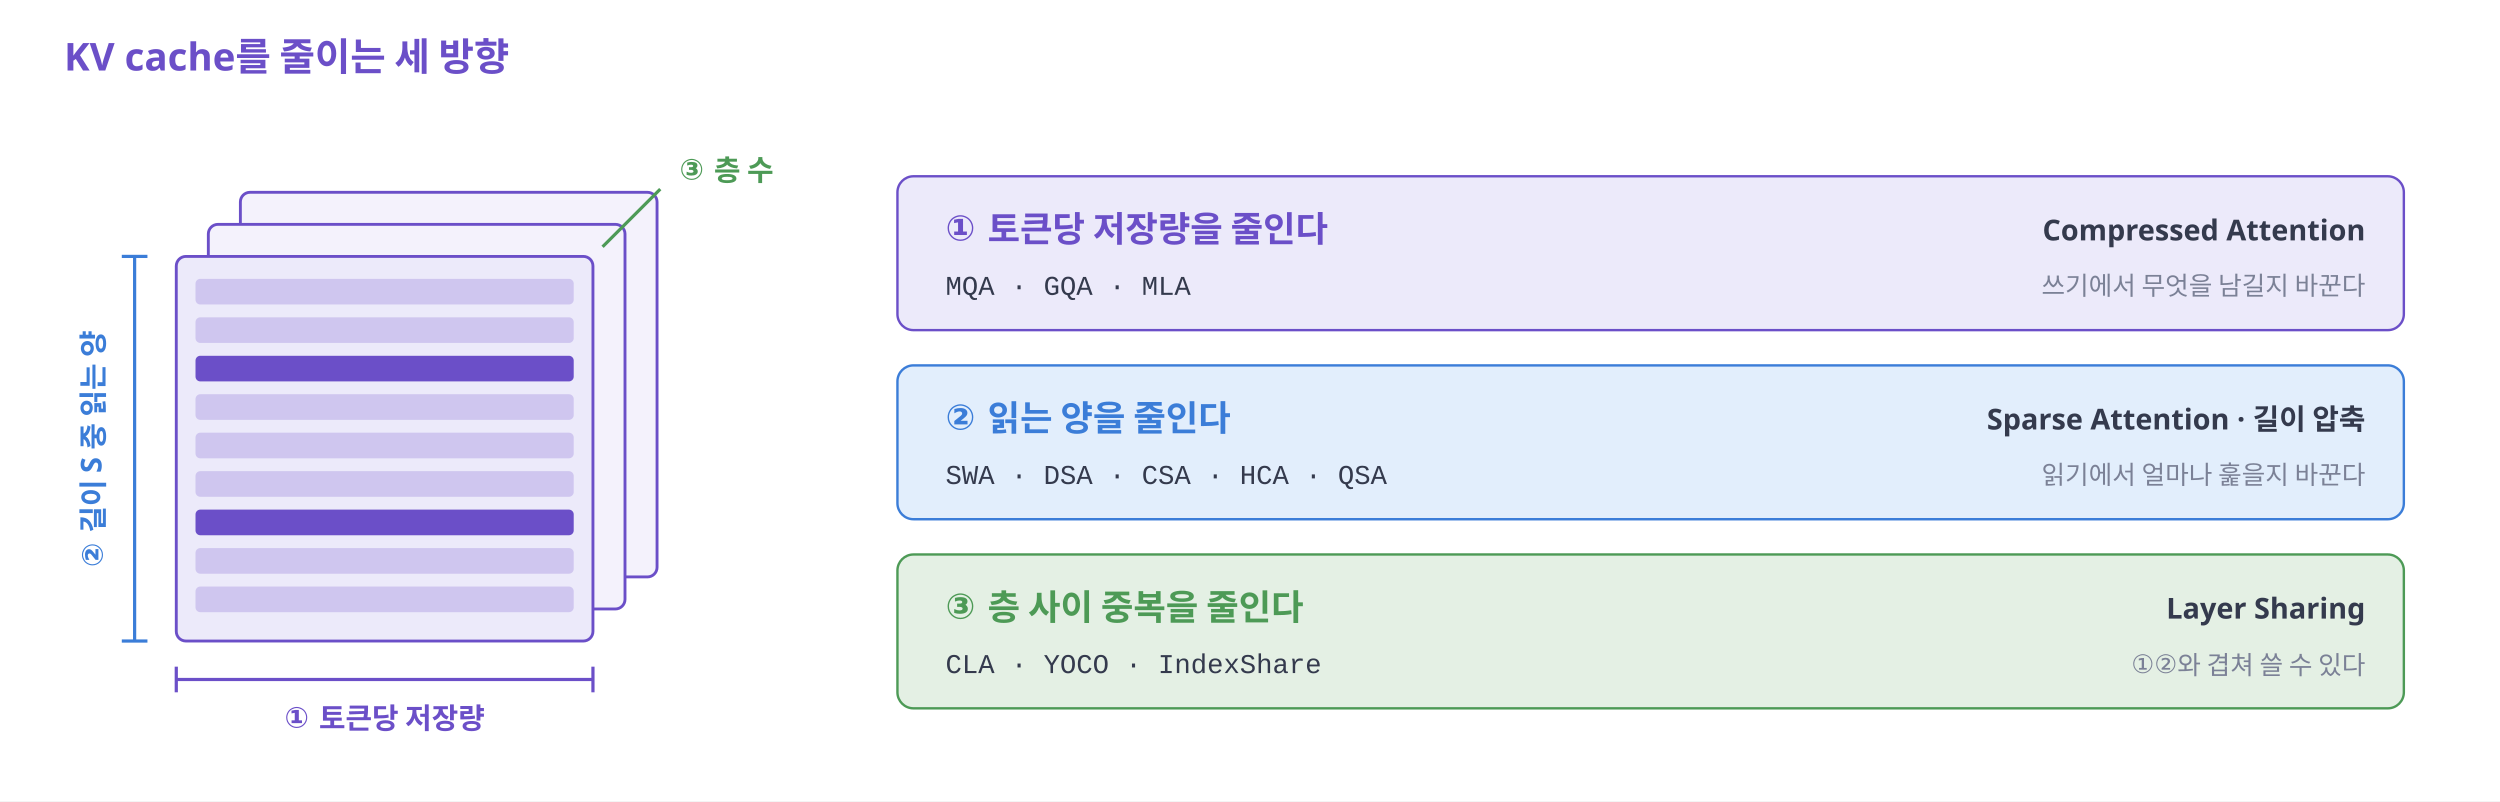
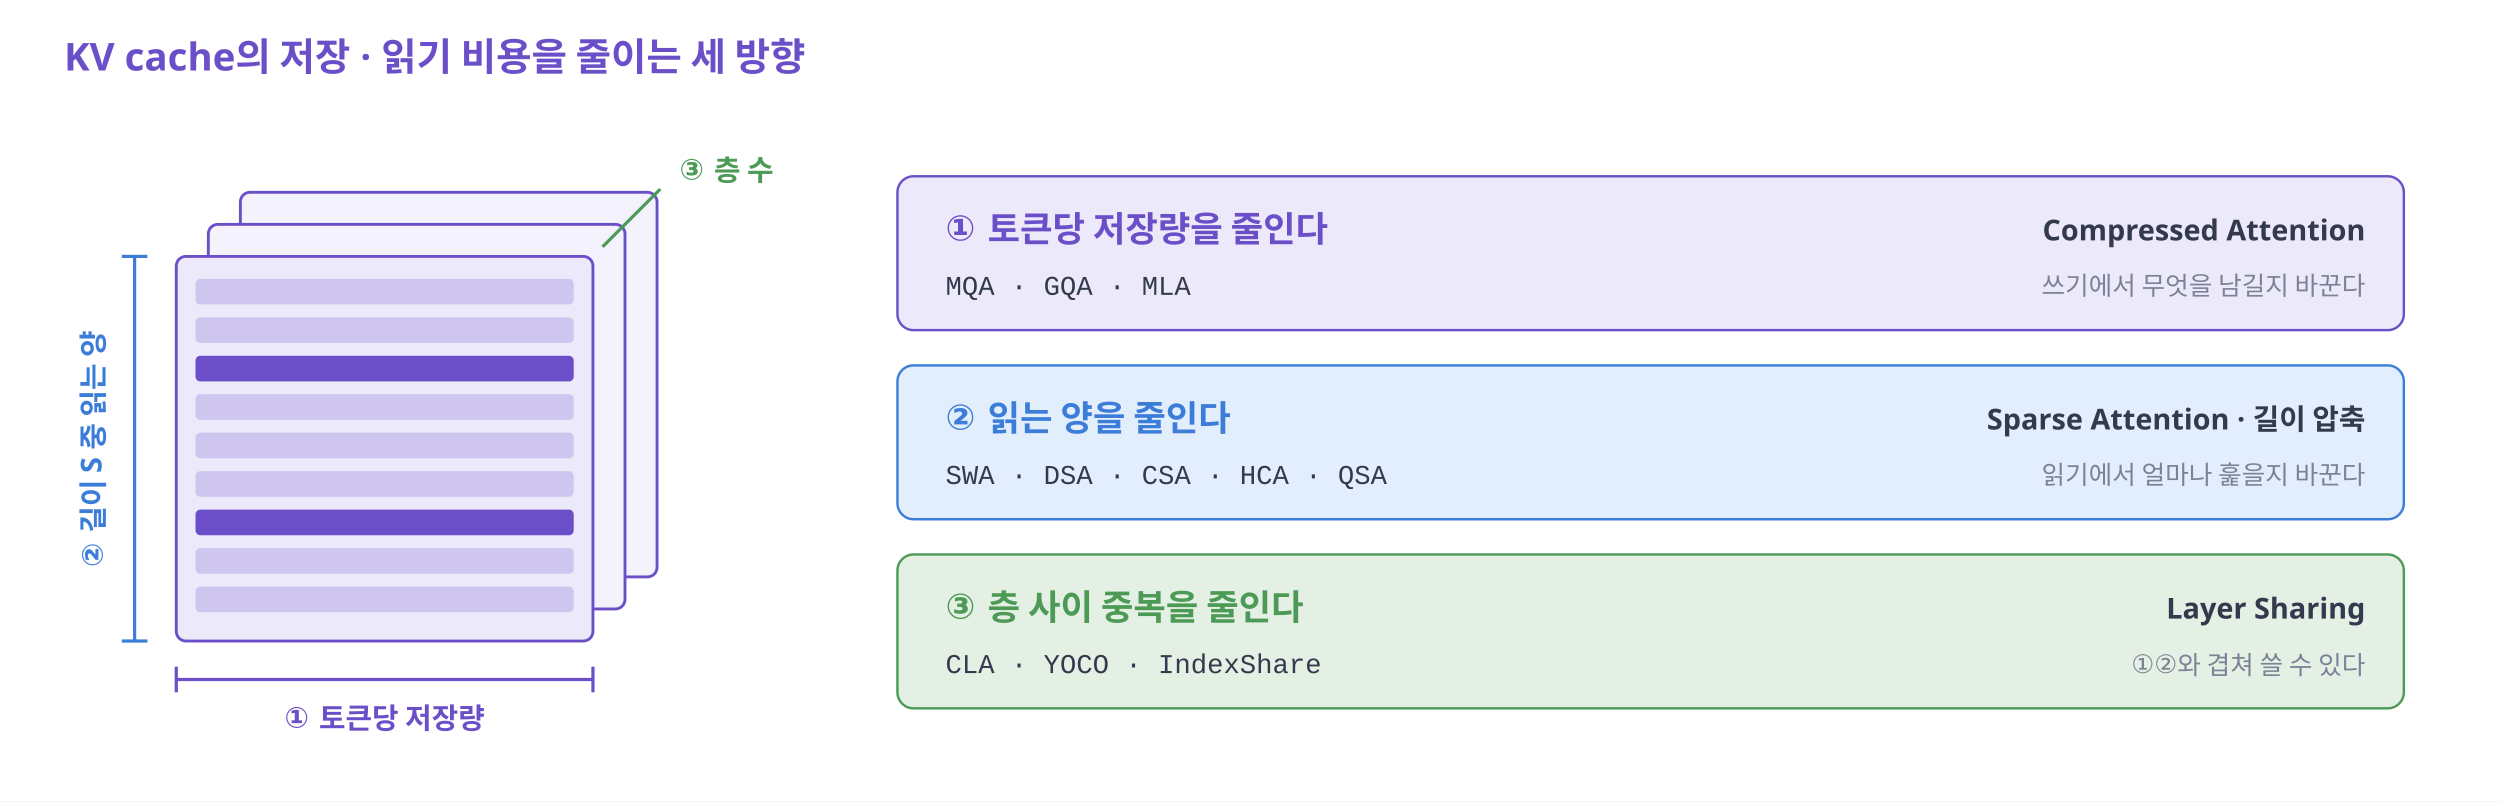
<svg xmlns="http://www.w3.org/2000/svg" viewBox="0 0 1560 500" width="1560" height="500">
  <defs>
    <marker id="ah" viewBox="0 0 10 10" refX="8.5" refY="5" markerWidth="7" markerHeight="7" orient="auto-start-reverse">
      <path d="M0,0 L10,5 L0,10 z" fill="#5d6377" />
    </marker>
  </defs>
  <rect width="100%" height="100%" fill="#ffffff" />
-   <text x="40" y="44" font-family="'Noto Sans KR','Malgun Gothic',sans-serif" font-size="24" text-anchor="start" font-weight="700" fill="#6b4fc8">KV cache를 줄이는 세 방향</text>
+   <text x="40" y="44" font-family="'Noto Sans KR','Malgun Gothic',sans-serif" font-size="24" text-anchor="start" font-weight="700" fill="#6b4fc8">KV cache의 저장 · 읽기 비용을 줄이는 세 방향</text>
  <rect x="150" y="120" width="260" height="240" rx="6" fill="#f4f2fc" stroke="#6b4fc8" stroke-width="1.8" />
  <rect x="130" y="140" width="260" height="240" rx="6" fill="#f4f2fc" stroke="#6b4fc8" stroke-width="1.8" />
  <rect x="110" y="160" width="260" height="240" rx="6" fill="#eceafa" stroke="#6b4fc8" stroke-width="1.8" />
  <rect x="122" y="174" width="236" height="16" rx="3" fill="#cfc6ef" stroke="none" stroke-width="2" />
  <rect x="122" y="198" width="236" height="16" rx="3" fill="#cfc6ef" stroke="none" stroke-width="2" />
  <rect x="122" y="222" width="236" height="16" rx="3" fill="#6b4fc8" stroke="none" stroke-width="2" />
  <rect x="122" y="246" width="236" height="16" rx="3" fill="#cfc6ef" stroke="none" stroke-width="2" />
  <rect x="122" y="270" width="236" height="16" rx="3" fill="#cfc6ef" stroke="none" stroke-width="2" />
  <rect x="122" y="294" width="236" height="16" rx="3" fill="#cfc6ef" stroke="none" stroke-width="2" />
  <rect x="122" y="318" width="236" height="16" rx="3" fill="#6b4fc8" stroke="none" stroke-width="2" />
  <rect x="122" y="342" width="236" height="16" rx="3" fill="#cfc6ef" stroke="none" stroke-width="2" />
  <rect x="122" y="366" width="236" height="16" rx="3" fill="#cfc6ef" stroke="none" stroke-width="2" />
  <line x1="110" y1="424" x2="370" y2="424" stroke="#6b4fc8" stroke-width="2" />
  <line x1="110" y1="416" x2="110" y2="432" stroke="#6b4fc8" stroke-width="2" />
  <line x1="370" y1="416" x2="370" y2="432" stroke="#6b4fc8" stroke-width="2" />
  <text x="240" y="454" font-family="'Noto Sans KR','Malgun Gothic',sans-serif" font-size="18" text-anchor="middle" font-weight="700" fill="#6b4fc8">① 토큰당 저장량</text>
  <line x1="84" y1="160" x2="84" y2="400" stroke="#3b7dd8" stroke-width="2" />
  <line x1="76" y1="160" x2="92" y2="160" stroke="#3b7dd8" stroke-width="2" />
  <line x1="76" y1="400" x2="92" y2="400" stroke="#3b7dd8" stroke-width="2" />
  <text transform="translate(64,280) rotate(-90)" font-family="'Noto Sans KR','Malgun Gothic',sans-serif" font-size="18" text-anchor="middle" font-weight="700" fill="#3b7dd8">② 길이 S 중 읽는 양</text>
  <line x1="376" y1="154" x2="412" y2="118" stroke="#4d9a56" stroke-width="2" />
  <text x="424" y="112" font-family="'Noto Sans KR','Malgun Gothic',sans-serif" font-size="18" text-anchor="start" font-weight="700" fill="#4d9a56">③ 층 수</text>
  <rect x="560" y="110" width="940" height="96" rx="10" fill="#eceafa" stroke="#6b4fc8" stroke-width="1.5" />
  <text x="590" y="150" font-family="'Noto Sans KR','Malgun Gothic',sans-serif" font-size="22" text-anchor="start" font-weight="700" fill="#6b4fc8">①  토큰당 저장량을 줄인다</text>
  <text x="1476" y="150" font-family="'Noto Sans KR','Malgun Gothic',sans-serif" font-size="18" text-anchor="end" font-weight="600" fill="#343a4d">Compressed Attention</text>
  <text x="590" y="184" font-family="Consolas,'Courier New',monospace" font-size="17" text-anchor="start" font-weight="400" fill="#343a4d">MQA · GQA · MLA</text>
  <text x="1476" y="184" font-family="'Noto Sans KR','Malgun Gothic',sans-serif" font-size="16" text-anchor="end" font-weight="400" fill="#7b8196">쓰기에서 무엇을 남길지 바꾼다</text>
  <rect x="560" y="228" width="940" height="96" rx="10" fill="#e2eefc" stroke="#3b7dd8" stroke-width="1.5" />
  <text x="590" y="268" font-family="'Noto Sans KR','Malgun Gothic',sans-serif" font-size="22" text-anchor="start" font-weight="700" fill="#3b7dd8">②  읽는 양을 줄인다</text>
  <text x="1476" y="268" font-family="'Noto Sans KR','Malgun Gothic',sans-serif" font-size="18" text-anchor="end" font-weight="600" fill="#343a4d">Sparse Attention · 길이 압축</text>
  <text x="590" y="302" font-family="Consolas,'Courier New',monospace" font-size="17" text-anchor="start" font-weight="400" fill="#343a4d">SWA · DSA · CSA · HCA · QSA</text>
  <text x="1476" y="302" font-family="'Noto Sans KR','Malgun Gothic',sans-serif" font-size="16" text-anchor="end" font-weight="400" fill="#7b8196">읽기에서 얼마나 훑을지 바꾼다</text>
  <rect x="560" y="346" width="940" height="96" rx="10" fill="#e4f0e4" stroke="#4d9a56" stroke-width="1.5" />
  <text x="590" y="386" font-family="'Noto Sans KR','Malgun Gothic',sans-serif" font-size="22" text-anchor="start" font-weight="700" fill="#4d9a56">③  층 사이 중복을 줄인다</text>
  <text x="1476" y="386" font-family="'Noto Sans KR','Malgun Gothic',sans-serif" font-size="18" text-anchor="end" font-weight="600" fill="#343a4d">Layer Sharing</text>
  <text x="590" y="420" font-family="Consolas,'Courier New',monospace" font-size="17" text-anchor="start" font-weight="400" fill="#343a4d">CLA · YOCO · IndexShare</text>
  <text x="1476" y="420" font-family="'Noto Sans KR','Malgun Gothic',sans-serif" font-size="16" text-anchor="end" font-weight="400" fill="#7b8196">①②와 겹쳐 쓸 수 있다</text>
</svg>
